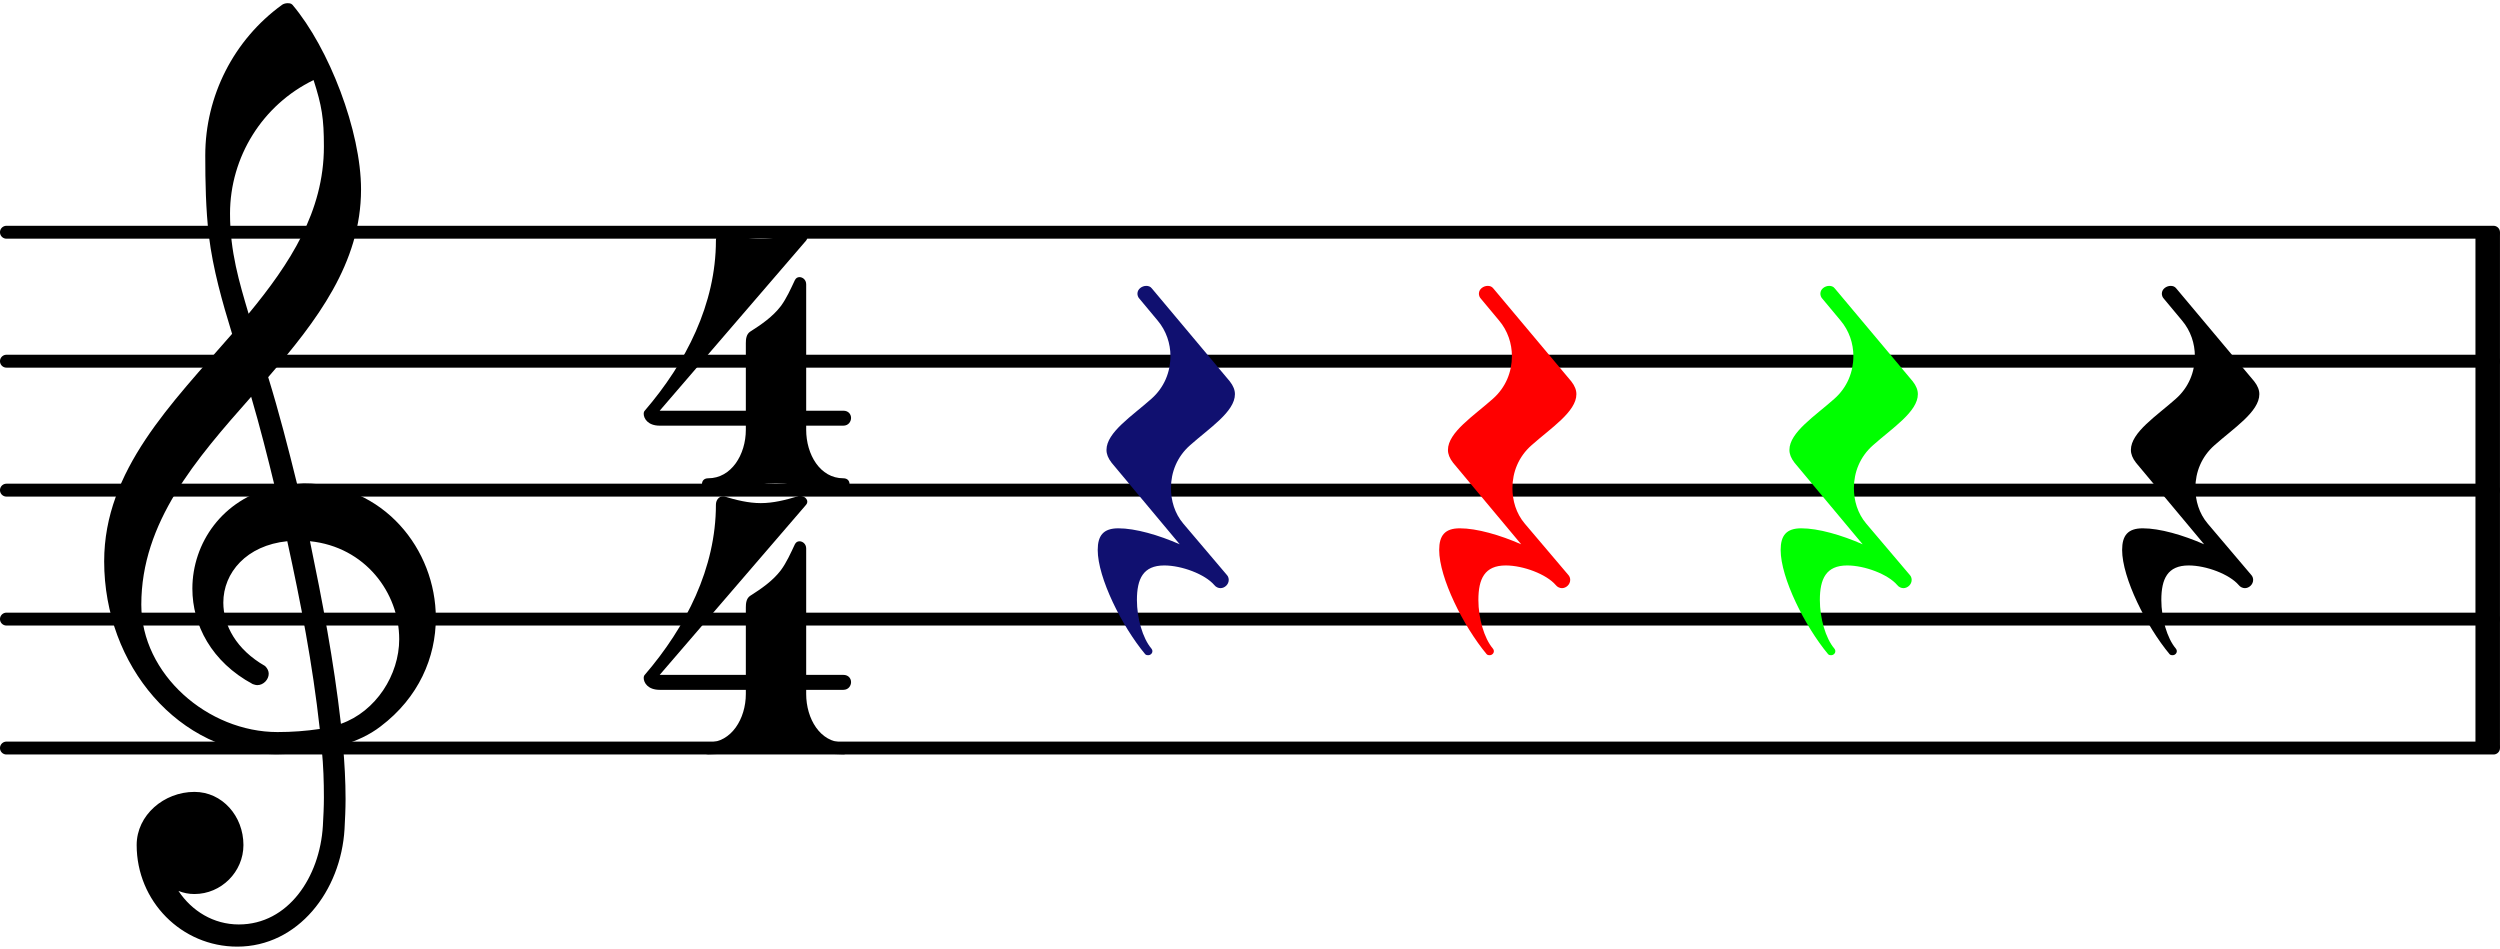
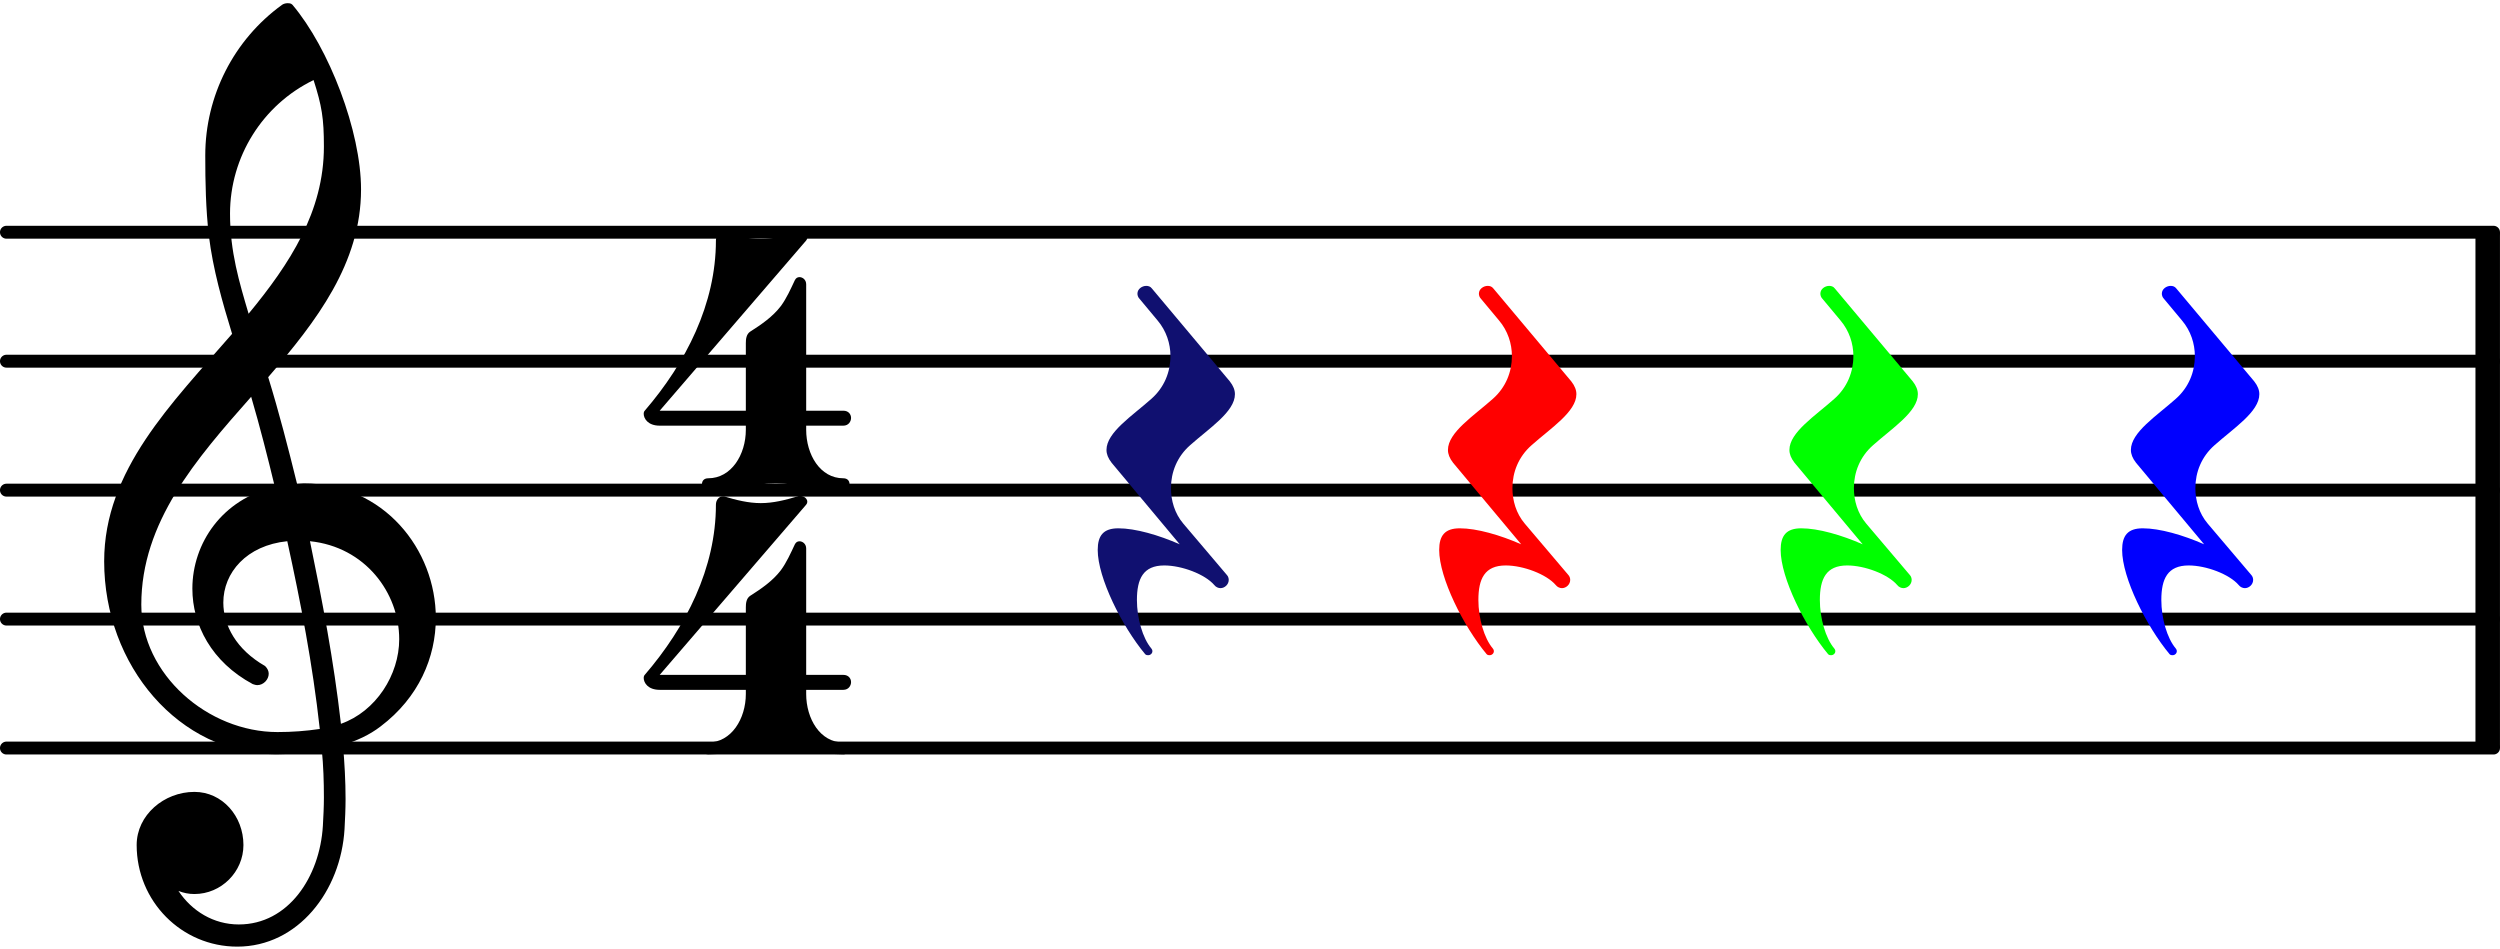
<svg xmlns="http://www.w3.org/2000/svg" version="1.2" width="34.07mm" height="12.92mm" viewBox="8.536 -0.024 19.387 7.35">
  <style text="style/css">

tspan { white-space: pre; }

</style>
  <line transform="translate(8.5358, 5.776)" stroke-linejoin="round" stroke-linecap="round" stroke-width="0.1" stroke="currentColor" x1="0.05" y1="-0" x2="19.337" y2="-0" />
  <line transform="translate(8.5358, 4.776)" stroke-linejoin="round" stroke-linecap="round" stroke-width="0.1" stroke="currentColor" x1="0.05" y1="-0" x2="19.337" y2="-0" />
  <line transform="translate(8.5358, 3.776)" stroke-linejoin="round" stroke-linecap="round" stroke-width="0.1" stroke="currentColor" x1="0.05" y1="-0" x2="19.337" y2="-0" />
  <line transform="translate(8.5358, 2.776)" stroke-linejoin="round" stroke-linecap="round" stroke-width="0.1" stroke="currentColor" x1="0.05" y1="-0" x2="19.337" y2="-0" />
  <line transform="translate(8.5358, 1.776)" stroke-linejoin="round" stroke-linecap="round" stroke-width="0.1" stroke="currentColor" x1="0.05" y1="-0" x2="19.337" y2="-0" />
  <rect transform="translate(27.7327, 3.776)" x="0" y="-2" width="0.19" height="4" ry="0" fill="currentColor" />
  <g class="rest">
    <g color="rgb(0%, 100%, 0%)">
      <path transform="translate(22.4366, 3.776) scale(0.004, -0.004)" d="M-23 -116c0 28 11 42 40 42c33 0 78 -13 119 -31l-132 158c-7 9 -10 17 -10 25c0 34 50 66 87 99c25 22 37 52 37 83c0 24 -8 49 -25 69l-35 42c-3 3 -4 7 -4 10c0 9 9 15 17 15c4 0 8 -1 11 -5l151 -180c7 -9 10 -17 10 -25c0 -34 -50 -66 -87 -99 c-25 -22 -37 -52 -37 -83c0 -24 7 -49 24 -69l84 -99c3 -3 4 -7 4 -10c0 -9 -8 -16 -16 -16c-4 0 -9 2 -12 6c-18 21 -63 38 -97 38c-41 0 -53 -26 -53 -67c0 -35 11 -74 28 -94c5 -6 0 -13 -6 -13c-2 0 -4 0 -6 2c-45 54 -92 148 -92 202z" fill="currentColor" />
    </g>
  </g>
  <g class="rest">
-     <path transform="translate(25.0847, 3.776) scale(0.004, -0.004)" d="M-23 -116c0 28 11 42 40 42c33 0 78 -13 119 -31l-132 158c-7 9 -10 17 -10 25c0 34 50 66 87 99c25 22 37 52 37 83c0 24 -8 49 -25 69l-35 42c-3 3 -4 7 -4 10c0 9 9 15 17 15c4 0 8 -1 11 -5l151 -180c7 -9 10 -17 10 -25c0 -34 -50 -66 -87 -99 c-25 -22 -37 -52 -37 -83c0 -24 7 -49 24 -69l84 -99c3 -3 4 -7 4 -10c0 -9 -8 -16 -16 -16c-4 0 -9 2 -12 6c-18 21 -63 38 -97 38c-41 0 -53 -26 -53 -67c0 -35 11 -74 28 -94c5 -6 0 -13 -6 -13c-2 0 -4 0 -6 2c-45 54 -92 148 -92 202z" fill="currentColor" />
+     <g color="rgb(0%, 0%, 100%)">
+       <path transform="translate(25.0847, 3.776) scale(0.004, -0.004)" d="M-23 -116c0 28 11 42 40 42c33 0 78 -13 119 -31l-132 158c-7 9 -10 17 -10 25c0 34 50 66 87 99c25 22 37 52 37 83c0 24 -8 49 -25 69l-35 42c-3 3 -4 7 -4 10c0 9 9 15 17 15c4 0 8 -1 11 -5l151 -180c7 -9 10 -17 10 -25c0 -34 -50 -66 -87 -99 c-25 -22 -37 -52 -37 -83c0 -24 7 -49 24 -69l84 -99c3 -3 4 -7 4 -10c0 -9 -8 -16 -16 -16c-4 0 -9 2 -12 6c-18 21 -63 38 -97 38c-41 0 -53 -26 -53 -67c0 -35 11 -74 28 -94c5 -6 0 -13 -6 -13c-2 0 -4 0 -6 2c-45 54 -92 148 -92 202z" fill="currentColor" />
+     </g>
  </g>
  <g class="rest">
    <g color="rgb(6.25%, 6.25%, 43.75%)">
      <path transform="translate(17.1406, 3.776) scale(0.004, -0.004)" d="M-23 -116c0 28 11 42 40 42c33 0 78 -13 119 -31l-132 158c-7 9 -10 17 -10 25c0 34 50 66 87 99c25 22 37 52 37 83c0 24 -8 49 -25 69l-35 42c-3 3 -4 7 -4 10c0 9 9 15 17 15c4 0 8 -1 11 -5l151 -180c7 -9 10 -17 10 -25c0 -34 -50 -66 -87 -99 c-25 -22 -37 -52 -37 -83c0 -24 7 -49 24 -69l84 -99c3 -3 4 -7 4 -10c0 -9 -8 -16 -16 -16c-4 0 -9 2 -12 6c-18 21 -63 38 -97 38c-41 0 -53 -26 -53 -67c0 -35 11 -74 28 -94c5 -6 0 -13 -6 -13c-2 0 -4 0 -6 2c-45 54 -92 148 -92 202z" fill="currentColor" />
    </g>
  </g>
  <g class="clef">
    <path transform="translate(9.3358, 4.776) scale(0.004, -0.004)" d="M376 262c4 0 9 1 13 1c155 0 256 -128 256 -261c0 -76 -33 -154 -107 -210c-22 -17 -47 -28 -73 -36c3 -35 5 -70 5 -105c0 -19 -1 -39 -2 -58c-7 -120 -90 -228 -208 -228c-108 0 -195 88 -195 197c0 58 53 103 112 103c54 0 95 -47 95 -103c0 -52 -43 -95 -95 -95 c-11 0 -21 2 -31 6c26 -39 68 -65 117 -65c96 0 157 92 163 191c1 18 2 37 2 55c0 31 -1 61 -4 92c-29 -5 -58 -8 -89 -8c-188 0 -333 172 -333 374c0 177 131 306 248 441c-19 62 -37 125 -45 190c-6 52 -7 104 -7 156c0 115 55 224 149 292c3 2 7 3 10 3c4 0 7 0 10 -3 c71 -84 133 -245 133 -358c0 -143 -86 -255 -180 -364c21 -68 39 -138 56 -207zM461 -203c68 24 113 95 113 164c0 90 -66 179 -173 190c24 -116 46 -231 60 -354zM74 28c0 -135 129 -247 264 -247c28 0 55 2 82 6c-14 127 -37 245 -63 364c-79 -8 -124 -61 -124 -119 c0 -44 25 -91 81 -123c5 -5 7 -10 7 -15c0 -11 -10 -22 -22 -22c-3 0 -6 1 -9 2c-80 43 -117 115 -117 185c0 88 58 174 160 197c-14 58 -29 117 -46 175c-107 -121 -213 -243 -213 -403zM408 1045c-99 -48 -162 -149 -162 -259c0 -74 18 -133 36 -194 c80 97 146 198 146 324c0 55 -4 79 -20 129z" fill="currentColor" />
  </g>
  <g class="meterSig">
    <path transform="translate(13.5358, 3.776) scale(0.004, -0.004)" d="M204 307c22 14 44 29 60 50c11 15 19 33 27 50c2 4 5 6 9 6c6 0 13 -5 13 -14v-245h72c10 0 15 -7 15 -14s-5 -15 -15 -15h-72v-8c0 -48 27 -94 72 -94c8 0 12 -5 12 -11s-4 -12 -12 -12c-44 0 -87 13 -131 13s-87 -13 -131 -13c-8 0 -12 6 -12 12s4 11 12 11 c45 0 73 46 73 94v8h-167c-23 0 -31 14 -31 23c0 3 1 5 2 6c80 93 138 207 138 330c0 9 6 16 13 16h3c23 -7 47 -13 71 -13s48 6 71 13c2 1 3 1 5 1c11 0 18 -10 12 -17l-284 -330h167v131c0 8 1 17 8 22z" fill="currentColor" />
    <path transform="translate(13.5358, 5.8246) scale(0.004, -0.004)" d="M204 307c22 14 44 29 60 50c11 15 19 33 27 50c2 4 5 6 9 6c6 0 13 -5 13 -14v-245h72c10 0 15 -7 15 -14s-5 -15 -15 -15h-72v-8c0 -48 27 -94 72 -94c8 0 12 -5 12 -11s-4 -12 -12 -12c-44 0 -87 13 -131 13s-87 -13 -131 -13c-8 0 -12 6 -12 12s4 11 12 11 c45 0 73 46 73 94v8h-167c-23 0 -31 14 -31 23c0 3 1 5 2 6c80 93 138 207 138 330c0 9 6 16 13 16h3c23 -7 47 -13 71 -13s48 6 71 13c2 1 3 1 5 1c11 0 18 -10 12 -17l-284 -330h167v131c0 8 1 17 8 22z" fill="currentColor" />
  </g>
  <g class="rest">
    <g color="rgb(100%, 0%, 0%)">
      <path transform="translate(19.7886, 3.776) scale(0.004, -0.004)" d="M-23 -116c0 28 11 42 40 42c33 0 78 -13 119 -31l-132 158c-7 9 -10 17 -10 25c0 34 50 66 87 99c25 22 37 52 37 83c0 24 -8 49 -25 69l-35 42c-3 3 -4 7 -4 10c0 9 9 15 17 15c4 0 8 -1 11 -5l151 -180c7 -9 10 -17 10 -25c0 -34 -50 -66 -87 -99 c-25 -22 -37 -52 -37 -83c0 -24 7 -49 24 -69l84 -99c3 -3 4 -7 4 -10c0 -9 -8 -16 -16 -16c-4 0 -9 2 -12 6c-18 21 -63 38 -97 38c-41 0 -53 -26 -53 -67c0 -35 11 -74 28 -94c5 -6 0 -13 -6 -13c-2 0 -4 0 -6 2c-45 54 -92 148 -92 202z" fill="currentColor" />
    </g>
  </g>
</svg>
